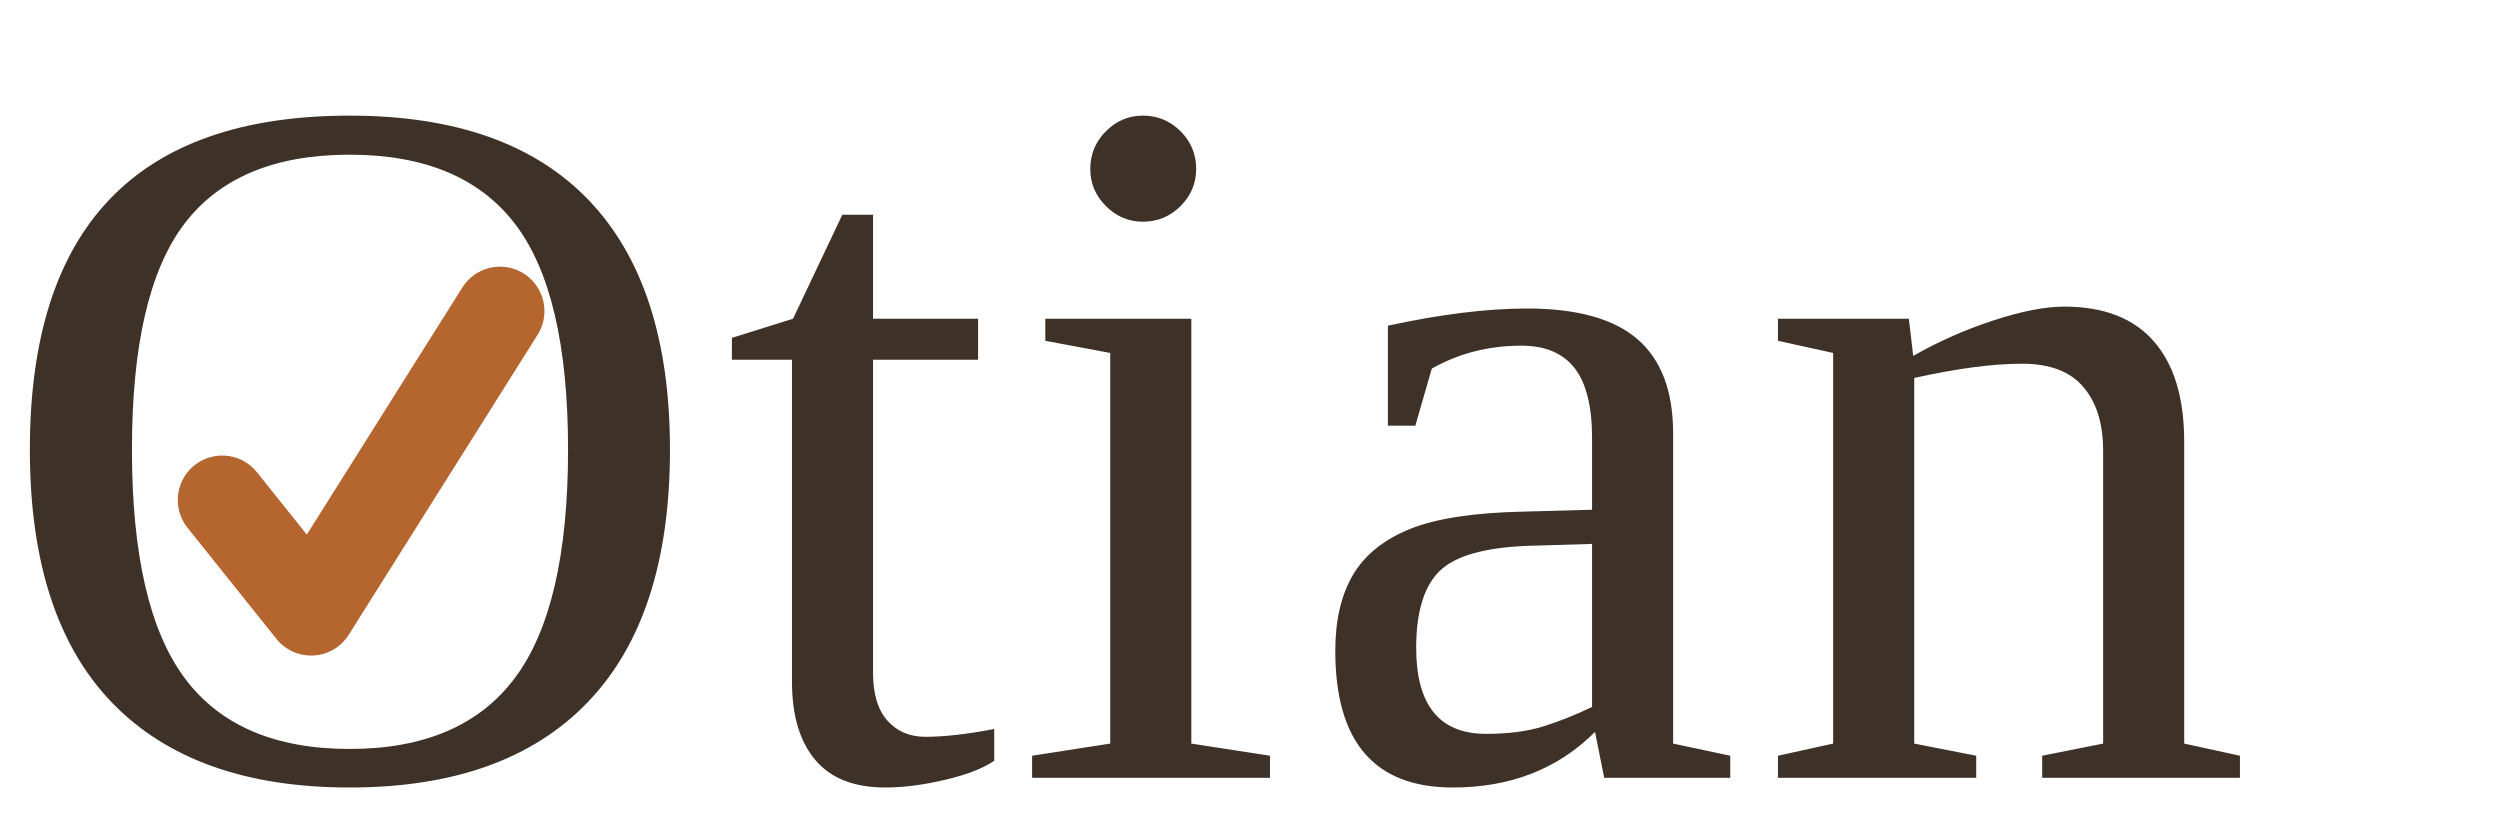
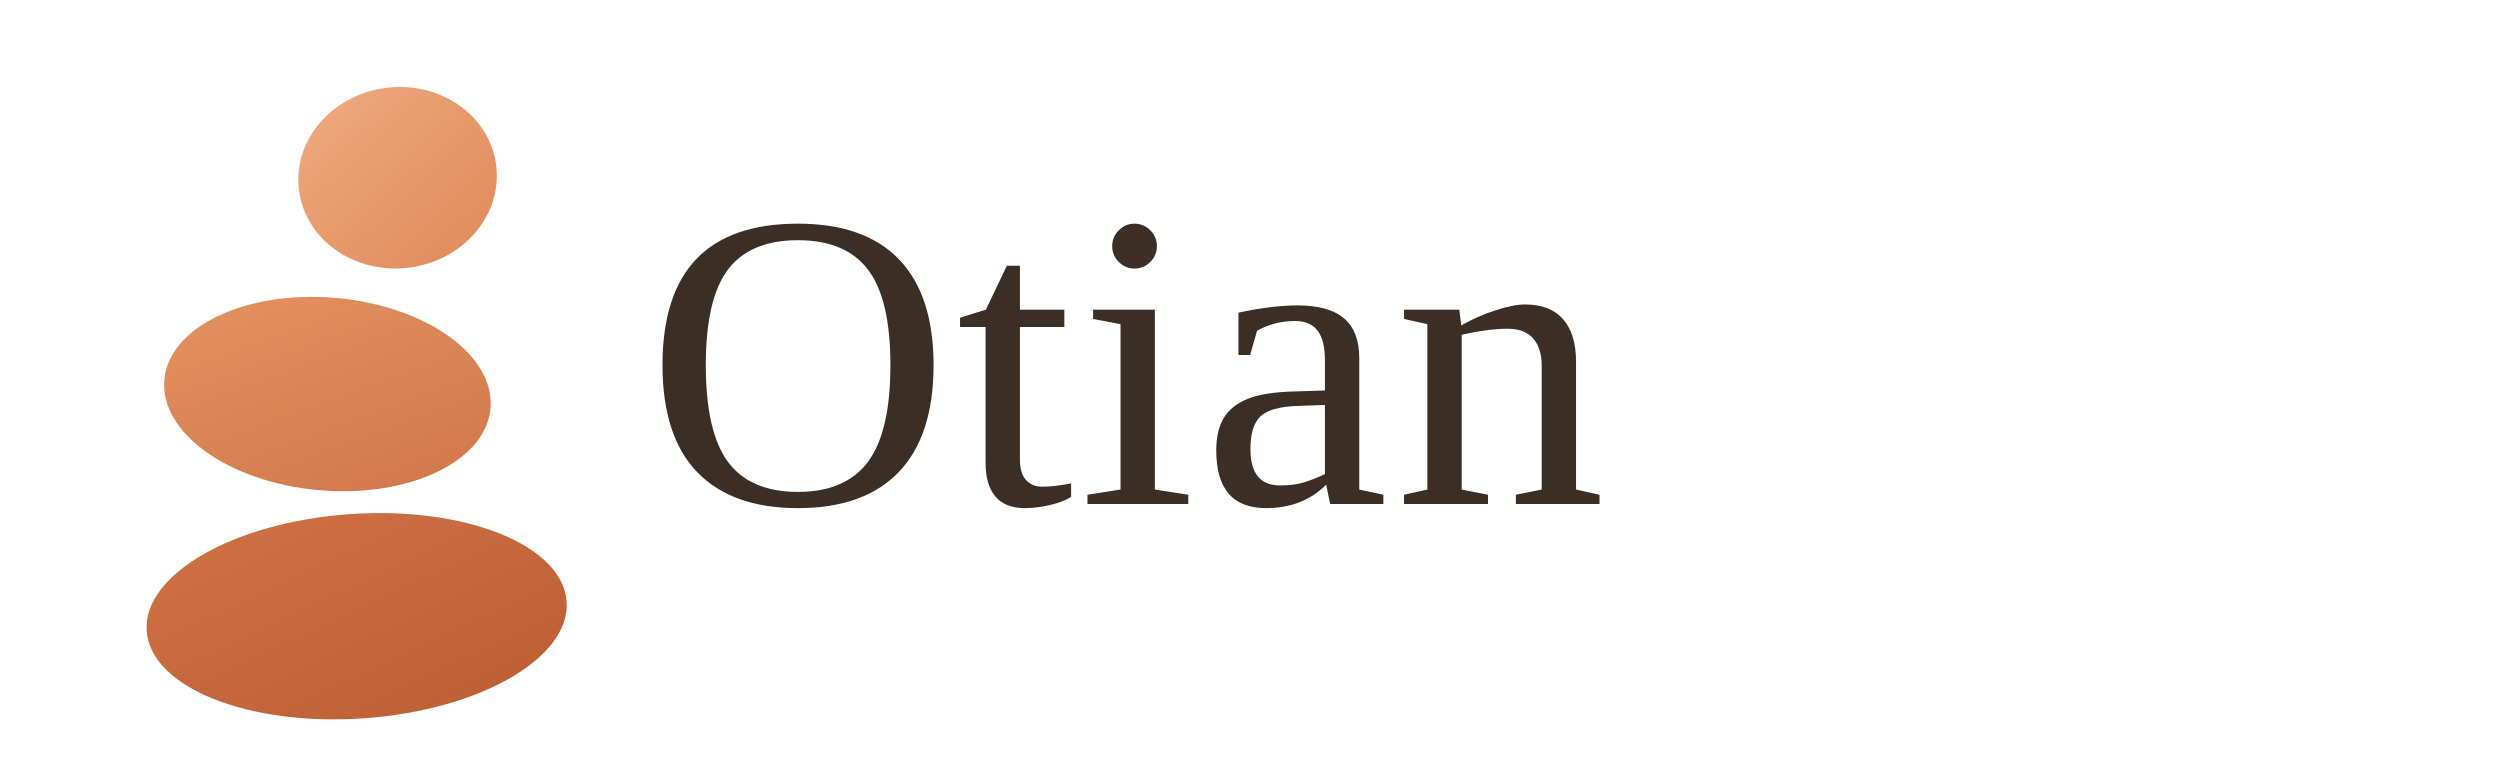
- <svg xmlns="http://www.w3.org/2000/svg" width="225" height="75" viewBox="0 0 225 75">
-   <text x="-1" y="70" font-family="Georgia, 'Times New Roman', serif" font-size="90" font-weight="500" letter-spacing="1" fill="#3D3128">Otian</text>
-   <path d="M20 45 L28 55 L45 28" fill="none" stroke="#B5652E" stroke-width="8" stroke-linecap="round" stroke-linejoin="round" />
+ <svg xmlns="http://www.w3.org/2000/svg" width="248" height="75" viewBox="0 0 248 75" role="img" aria-label="Otian AI">
+   <defs>
+     <linearGradient id="navTop" x1="0.1" y1="0" x2="0.9" y2="1">
+       <stop offset="0" stop-color="#EFA97E" />
+       <stop offset="1" stop-color="#E08A5B" />
+     </linearGradient>
+     <linearGradient id="navMid" x1="0.1" y1="0" x2="0.9" y2="1">
+       <stop offset="0" stop-color="#E4915F" />
+       <stop offset="1" stop-color="#D0774A" />
+     </linearGradient>
+     <linearGradient id="navBase" x1="0.1" y1="0" x2="0.9" y2="1">
+       <stop offset="0" stop-color="#CF7143" />
+       <stop offset="1" stop-color="#BB5F34" />
+     </linearGradient>
+   </defs>
+   <g transform="translate(0 4) scale(0.29)">
+     <ellipse cx="122" cy="197" rx="72" ry="35" fill="url(#navBase)" transform="rotate(-4 122 197)" />
+     <ellipse cx="112" cy="121" rx="56" ry="33" fill="url(#navMid)" transform="rotate(5 112 121)" />
+     <ellipse cx="136" cy="47" rx="34" ry="31" fill="url(#navTop)" transform="rotate(-7 136 47)" />
+   </g>
+   <text x="64" y="50" font-family="Georgia, 'Times New Roman', serif" font-size="42" font-weight="500" letter-spacing="0.5" fill="#3A2E25">Otian</text>
</svg>
